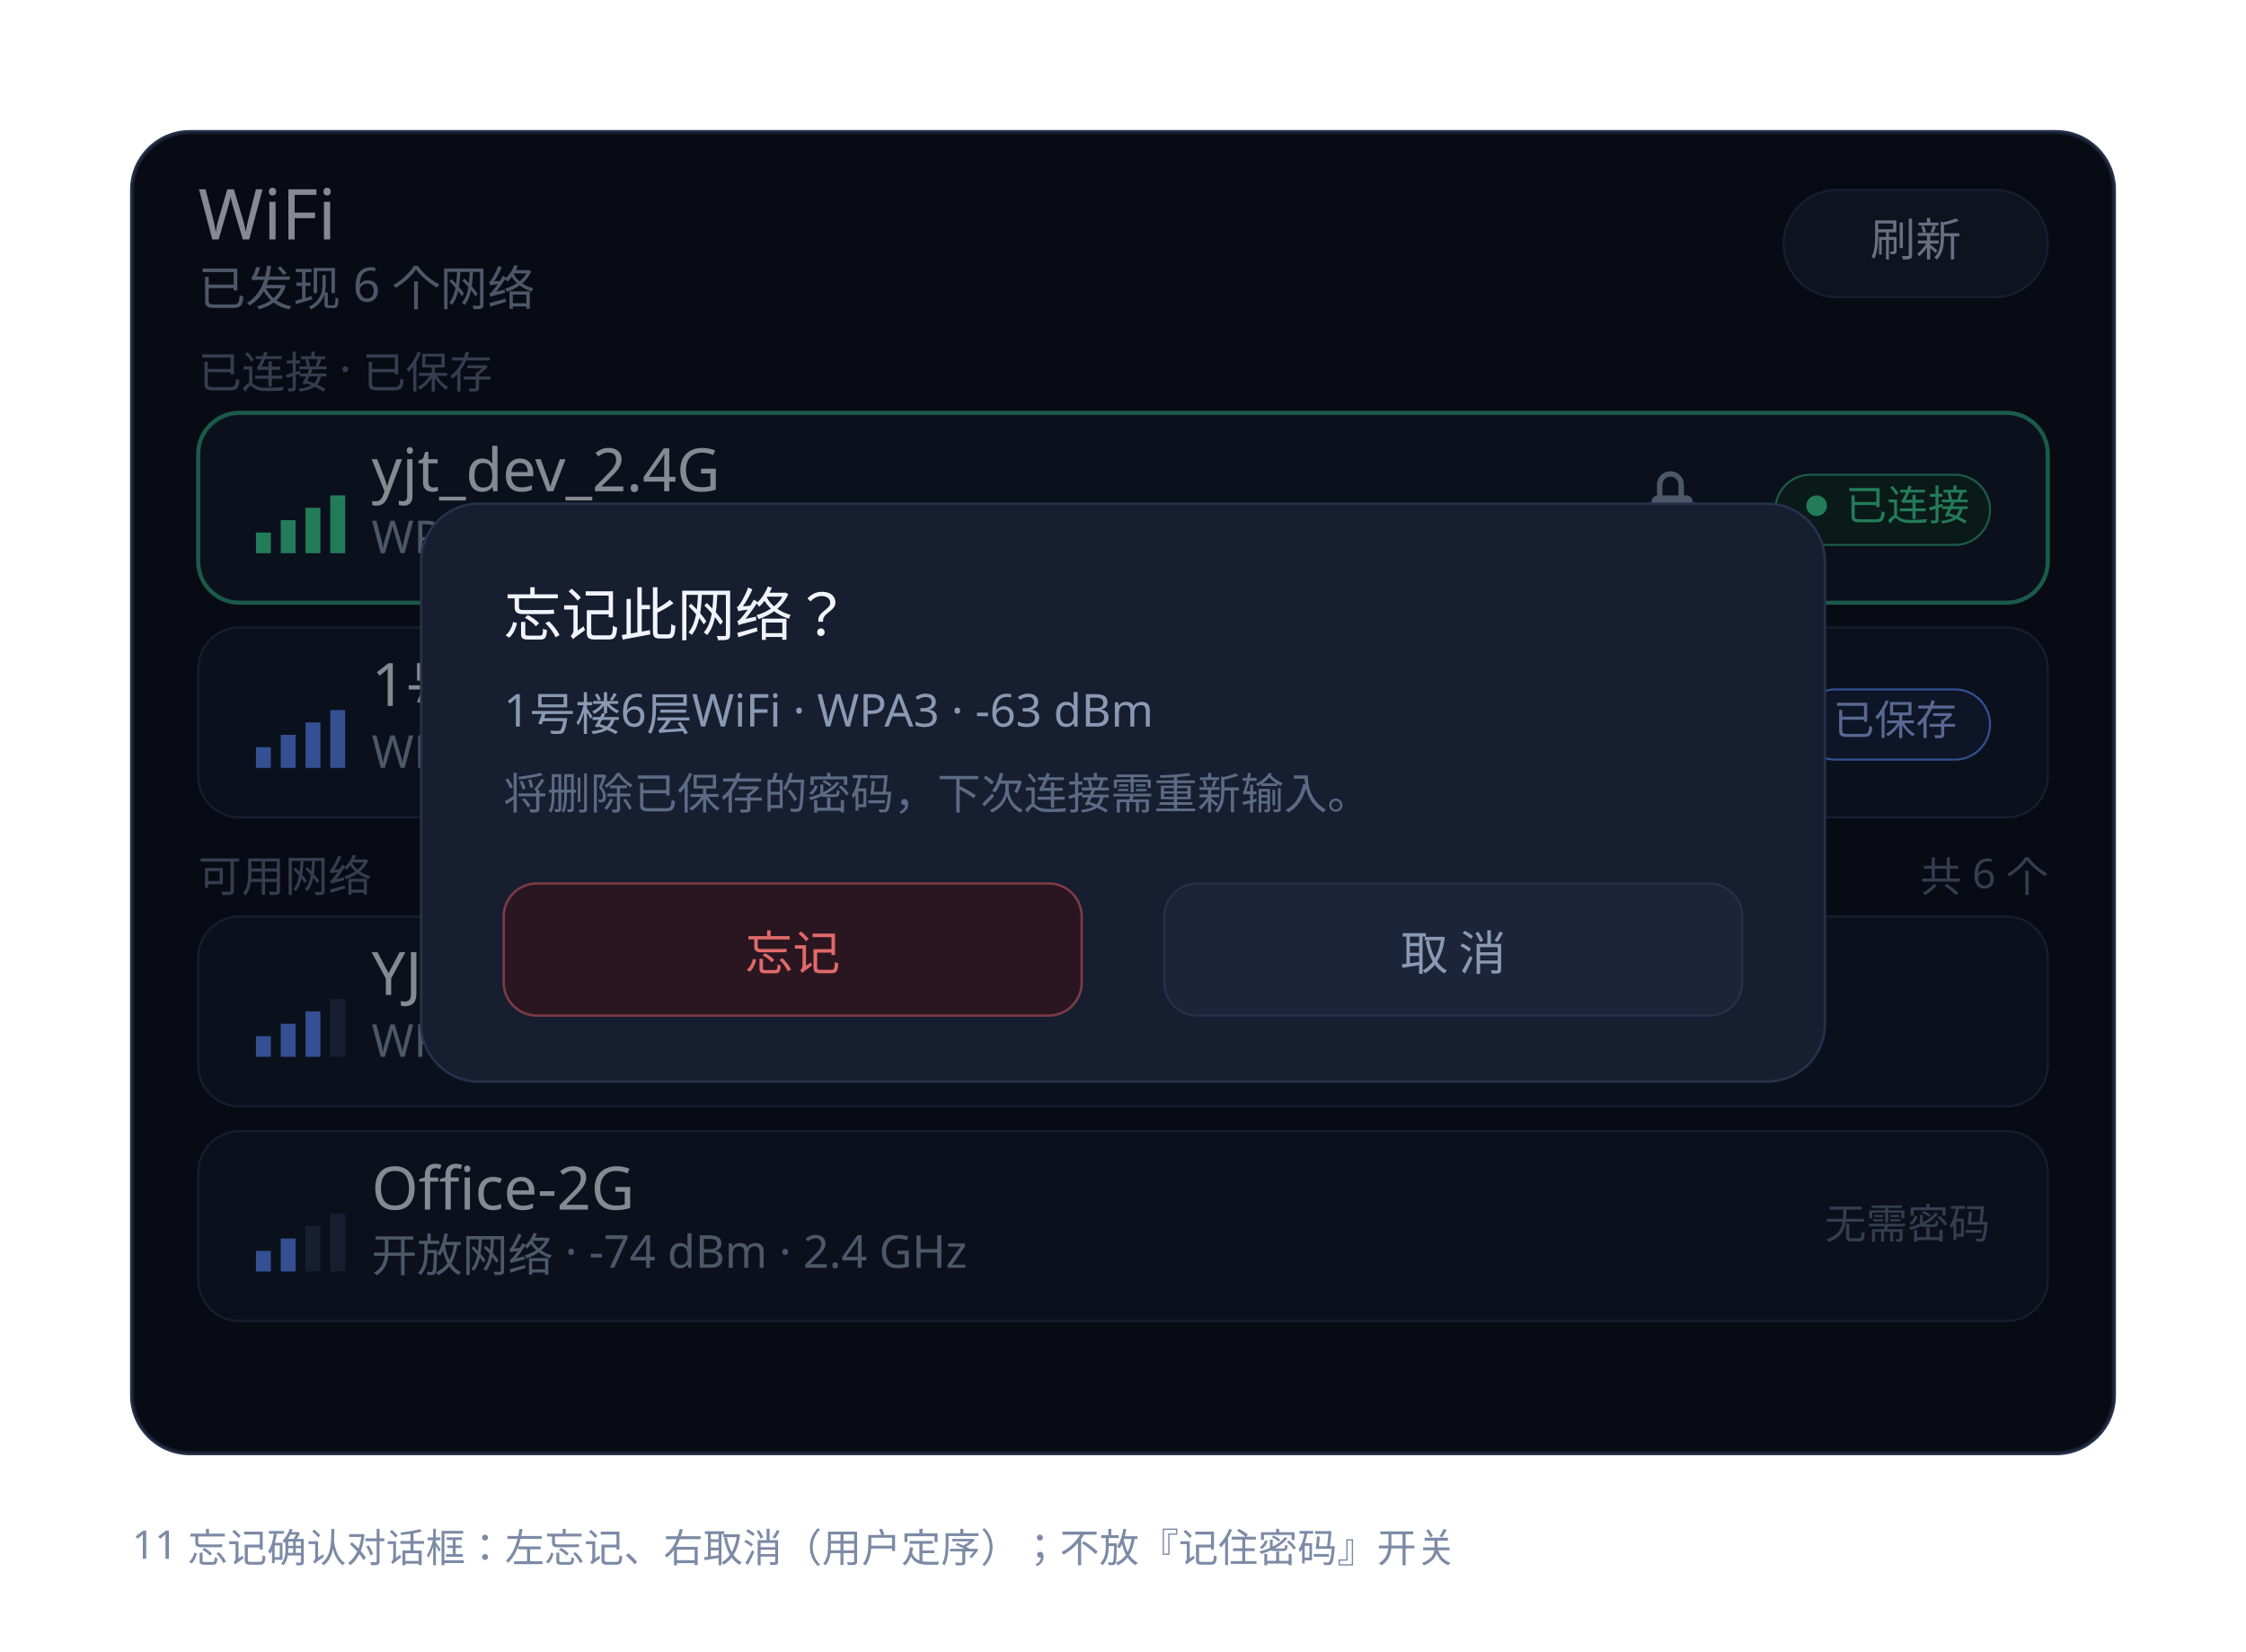
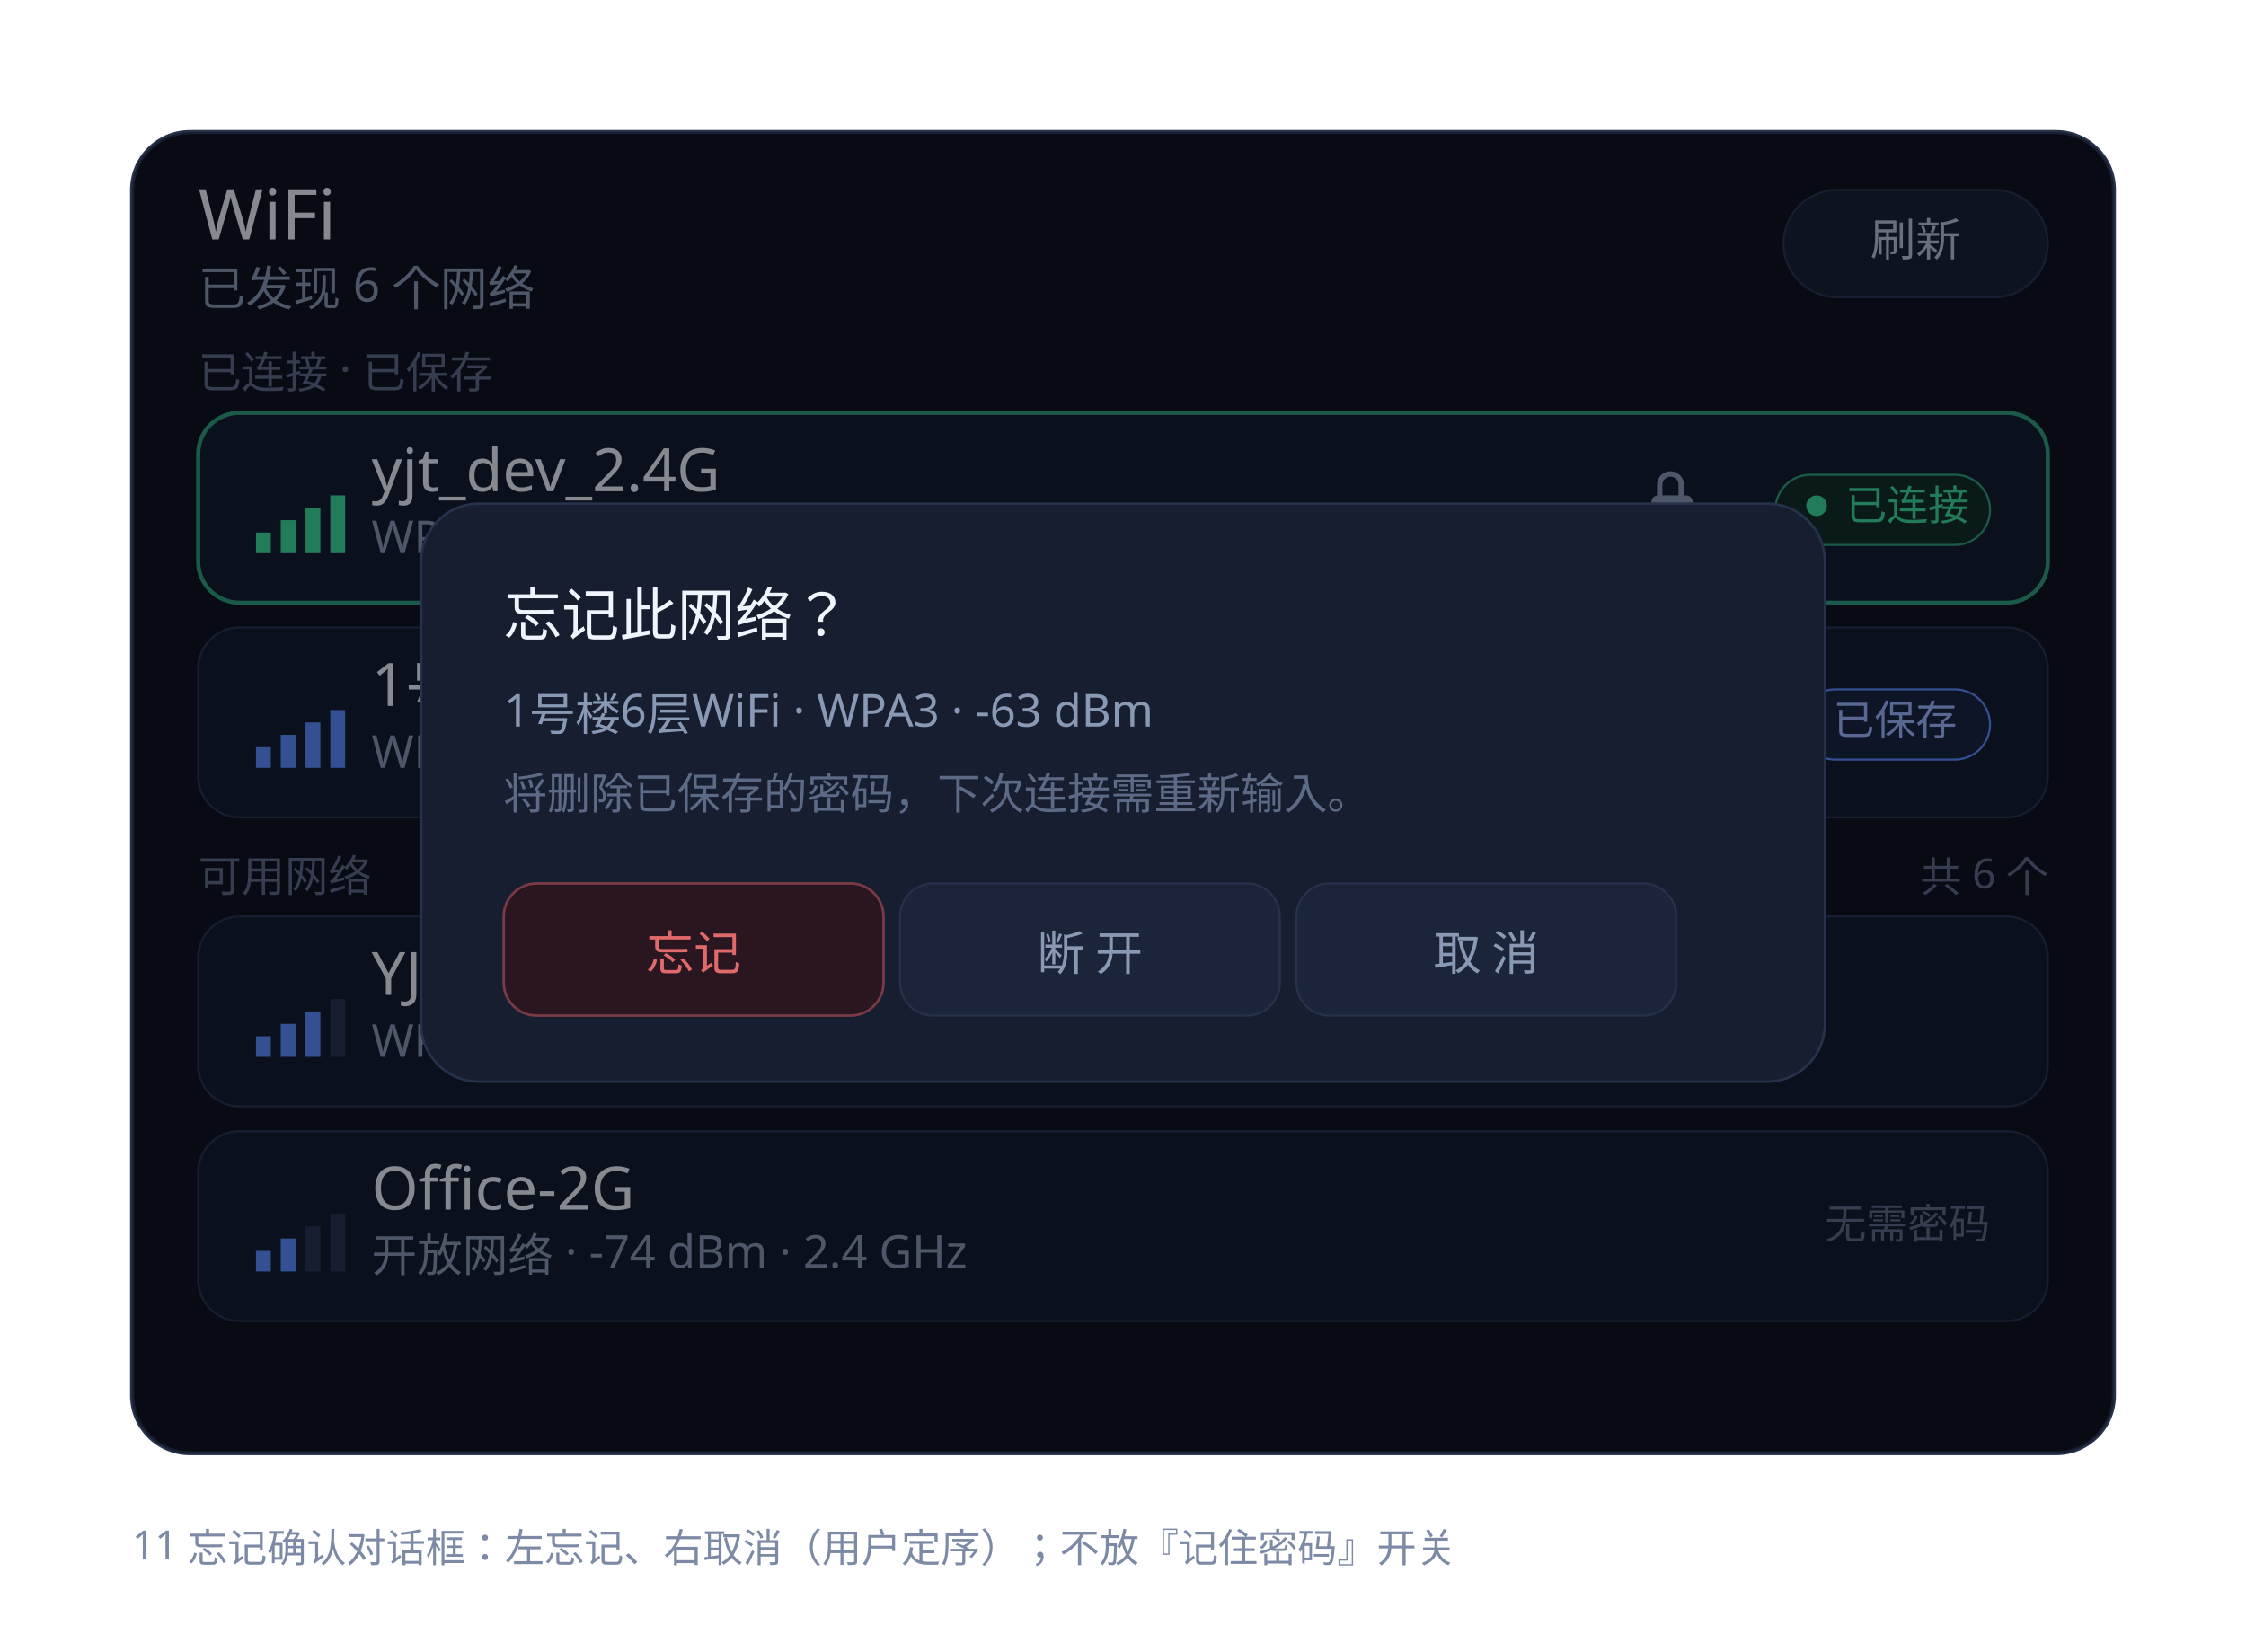
<svg xmlns="http://www.w3.org/2000/svg" viewBox="0 0 680 500" width="100%" role="img" font-family="Segoe UI, Microsoft YaHei, sans-serif">
  <g transform="translate(40,40) scale(1.25)">
    <rect x="0" y="0" width="480" height="320" rx="14" fill="#0B0F1A" stroke="#26314A" stroke-width="1" />
    <text x="16" y="26" fill="#F0F4FC" font-size="17" font-weight="500">WiFi</text>
    <text x="16" y="42" fill="#8A99B3" font-size="11.5">已发现 6 个网络</text>
    <rect x="400" y="14" width="64" height="26" fill="#161E30" rx="13" stroke="#26314A" stroke-width="0.5" />
    <text x="432" y="30" fill="#B9C6DC" font-size="11" text-anchor="middle">刷新</text>
    <text x="16" y="62" fill="#5C6A85" font-size="10.5">已连接 · 已保存</text>
    <rect x="16" y="68" width="448" height="46" fill="#101A28" rx="10" stroke="#2E9F79" stroke-width="1" />
    <rect x="30" y="97" width="3.6" height="5" fill="#3DDC97" />
    <rect x="36" y="94" width="3.6" height="8" fill="#3DDC97" />
    <rect x="42" y="91" width="3.6" height="11" fill="#3DDC97" />
    <rect x="48" y="88" width="3.6" height="14" fill="#3DDC97" />
    <text x="58" y="87" fill="#F0F4FC" font-size="14.5">yjt_dev_2.4G</text>
    <text x="58" y="102" fill="#8A99B3" font-size="11">WPA2 · -58 dBm · 5 GHz</text>
    <rect x="368" y="88" width="10" height="8" fill="#8A99B3" rx="1.6" />
    <path d="M370 88 v-2.6 a2.6 2.6 0 0 1 5.2 0 v2.6" fill="none" stroke="#8A99B3" stroke-width="1.3" stroke-linecap="round" stroke-linejoin="round" />
    <rect x="398" y="83" width="52" height="17" fill="#0E2A22" rx="8.5" stroke="#2E9F79" stroke-width="0.5" />
    <circle cx="408" cy="90.5" r="2.5" fill="#3DDC97" />
    <text x="415" y="94" fill="#3DDC97" font-size="10">已连接</text>
    <rect x="16" y="120" width="448" height="46" fill="#101A28" rx="10" stroke="#26314A" stroke-width="0.5" />
    <rect x="30" y="149" width="3.6" height="5" fill="#5B8CFF" />
    <rect x="36" y="146" width="3.6" height="8" fill="#5B8CFF" />
    <rect x="42" y="143" width="3.6" height="11" fill="#5B8CFF" />
    <rect x="48" y="140" width="3.6" height="14" fill="#5B8CFF" />
    <text x="58" y="139" fill="#F0F4FC" font-size="14.5">1号楼6层WiFi</text>
    <text x="58" y="154" fill="#8A99B3" font-size="11">WPA3 · -63 dBm · 5 GHz</text>
    <rect x="368" y="140" width="10" height="8" fill="#8A99B3" rx="1.6" />
    <path d="M370 140 v-2.6 a2.6 2.6 0 0 1 5.2 0 v2.6" fill="none" stroke="#8A99B3" stroke-width="1.3" stroke-linecap="round" stroke-linejoin="round" />
    <rect x="404" y="135" width="46" height="17" fill="#16203A" rx="8.5" stroke="#5B8CFF" stroke-width="0.5" />
    <text x="427" y="146" fill="#9DB8FF" font-size="10" text-anchor="middle">已保存</text>
    <text x="16" y="184" fill="#5C6A85" font-size="10.5">可用网络</text>
    <text x="464" y="184" fill="#5C6A85" font-size="10" text-anchor="end">共 6 个</text>
    <rect x="16" y="190" width="448" height="46" fill="#101A28" rx="10" stroke="#26314A" stroke-width="0.5" />
    <rect x="30" y="219" width="3.6" height="5" fill="#5B8CFF" />
    <rect x="36" y="216" width="3.6" height="8" fill="#5B8CFF" />
    <rect x="42" y="213" width="3.6" height="11" fill="#5B8CFF" />
    <rect x="48" y="210" width="3.6" height="14" fill="#26314A" />
    <text x="58" y="209" fill="#F0F4FC" font-size="14.5">YJT-1号楼办公</text>
    <text x="58" y="224" fill="#8A99B3" font-size="11">WPA2 · -66 dBm · 2.4 GHz</text>
    <rect x="368" y="210" width="10" height="8" fill="#8A99B3" rx="1.6" />
    <path d="M370 210 v-2.6 a2.6 2.6 0 0 1 5.2 0 v2.6" fill="none" stroke="#8A99B3" stroke-width="1.3" stroke-linecap="round" stroke-linejoin="round" />
    <rect x="16" y="242" width="448" height="46" fill="#101A28" rx="10" stroke="#26314A" stroke-width="0.5" />
    <rect x="30" y="271" width="3.6" height="5" fill="#5B8CFF" />
    <rect x="36" y="268" width="3.6" height="8" fill="#5B8CFF" />
    <rect x="42" y="265" width="3.6" height="11" fill="#26314A" />
    <rect x="48" y="262" width="3.6" height="14" fill="#26314A" />
    <text x="58" y="261" fill="#F0F4FC" font-size="14.5">Office-2G</text>
    <text x="58" y="276" fill="#8A99B3" font-size="11">开放网络 · -74 dBm · 2.4 GHz</text>
    <text x="450" y="268" fill="#5C6A85" font-size="10" text-anchor="end">无需密码</text>
    <rect x="0" y="0" width="480" height="320" fill="#05070D" rx="14" opacity="0.45" />
    <rect x="70" y="90" width="340" height="140" fill="#161E30" rx="14" stroke="#26314A" stroke-width="0.6" />
    <text x="90" y="122" fill="#F0F4FC" font-size="14" font-weight="500">忘记此网络？</text>
    <text x="90" y="144" fill="#8A99B3" font-size="11">1号楼6层WiFi · WPA3 · -63 dBm</text>
    <text x="90" y="164" fill="#5C6A85" font-size="10.5">将删除已保存的密码，下次连接需重新输入。</text>
-     <rect x="90" y="182" width="140" height="32" fill="#2A1620" rx="8" stroke="#7A3B46" stroke-width="0.6" />
-     <text x="160" y="203" fill="#E06A6A" font-size="11.5" text-anchor="middle">忘记</text>
-     <rect x="250" y="182" width="140" height="32" fill="#1B2438" rx="8" stroke="#26314A" stroke-width="0.5" />
-     <text x="320" y="203" fill="#8A99B3" font-size="11.5" text-anchor="middle">取 消</text>
+     <rect x="90" y="182" width="92" height="32" fill="#2A1620" rx="8" stroke="#7A3B46" stroke-width="0.6" />
+     <text x="136" y="203" fill="#E06A6A" font-size="11.5" text-anchor="middle">忘记</text>
+     <rect x="186" y="182" width="92" height="32" fill="#1B2438" rx="8" stroke="#26314A" stroke-width="0.5" />
+     <text x="232" y="203" fill="#8A99B3" font-size="11.5" text-anchor="middle">断 开</text>
+     <rect x="282" y="182" width="92" height="32" fill="#1B2438" rx="8" stroke="#26314A" stroke-width="0.5" />
+     <text x="328" y="203" fill="#8A99B3" font-size="11.5" text-anchor="middle">取 消</text>
  </g>
  <text x="40" y="472" fill="#7C8AA5" font-size="12">11 忘记确认对话框：左忘记、右取消（用户定序）；不放『记住密码』开关</text>
</svg>
